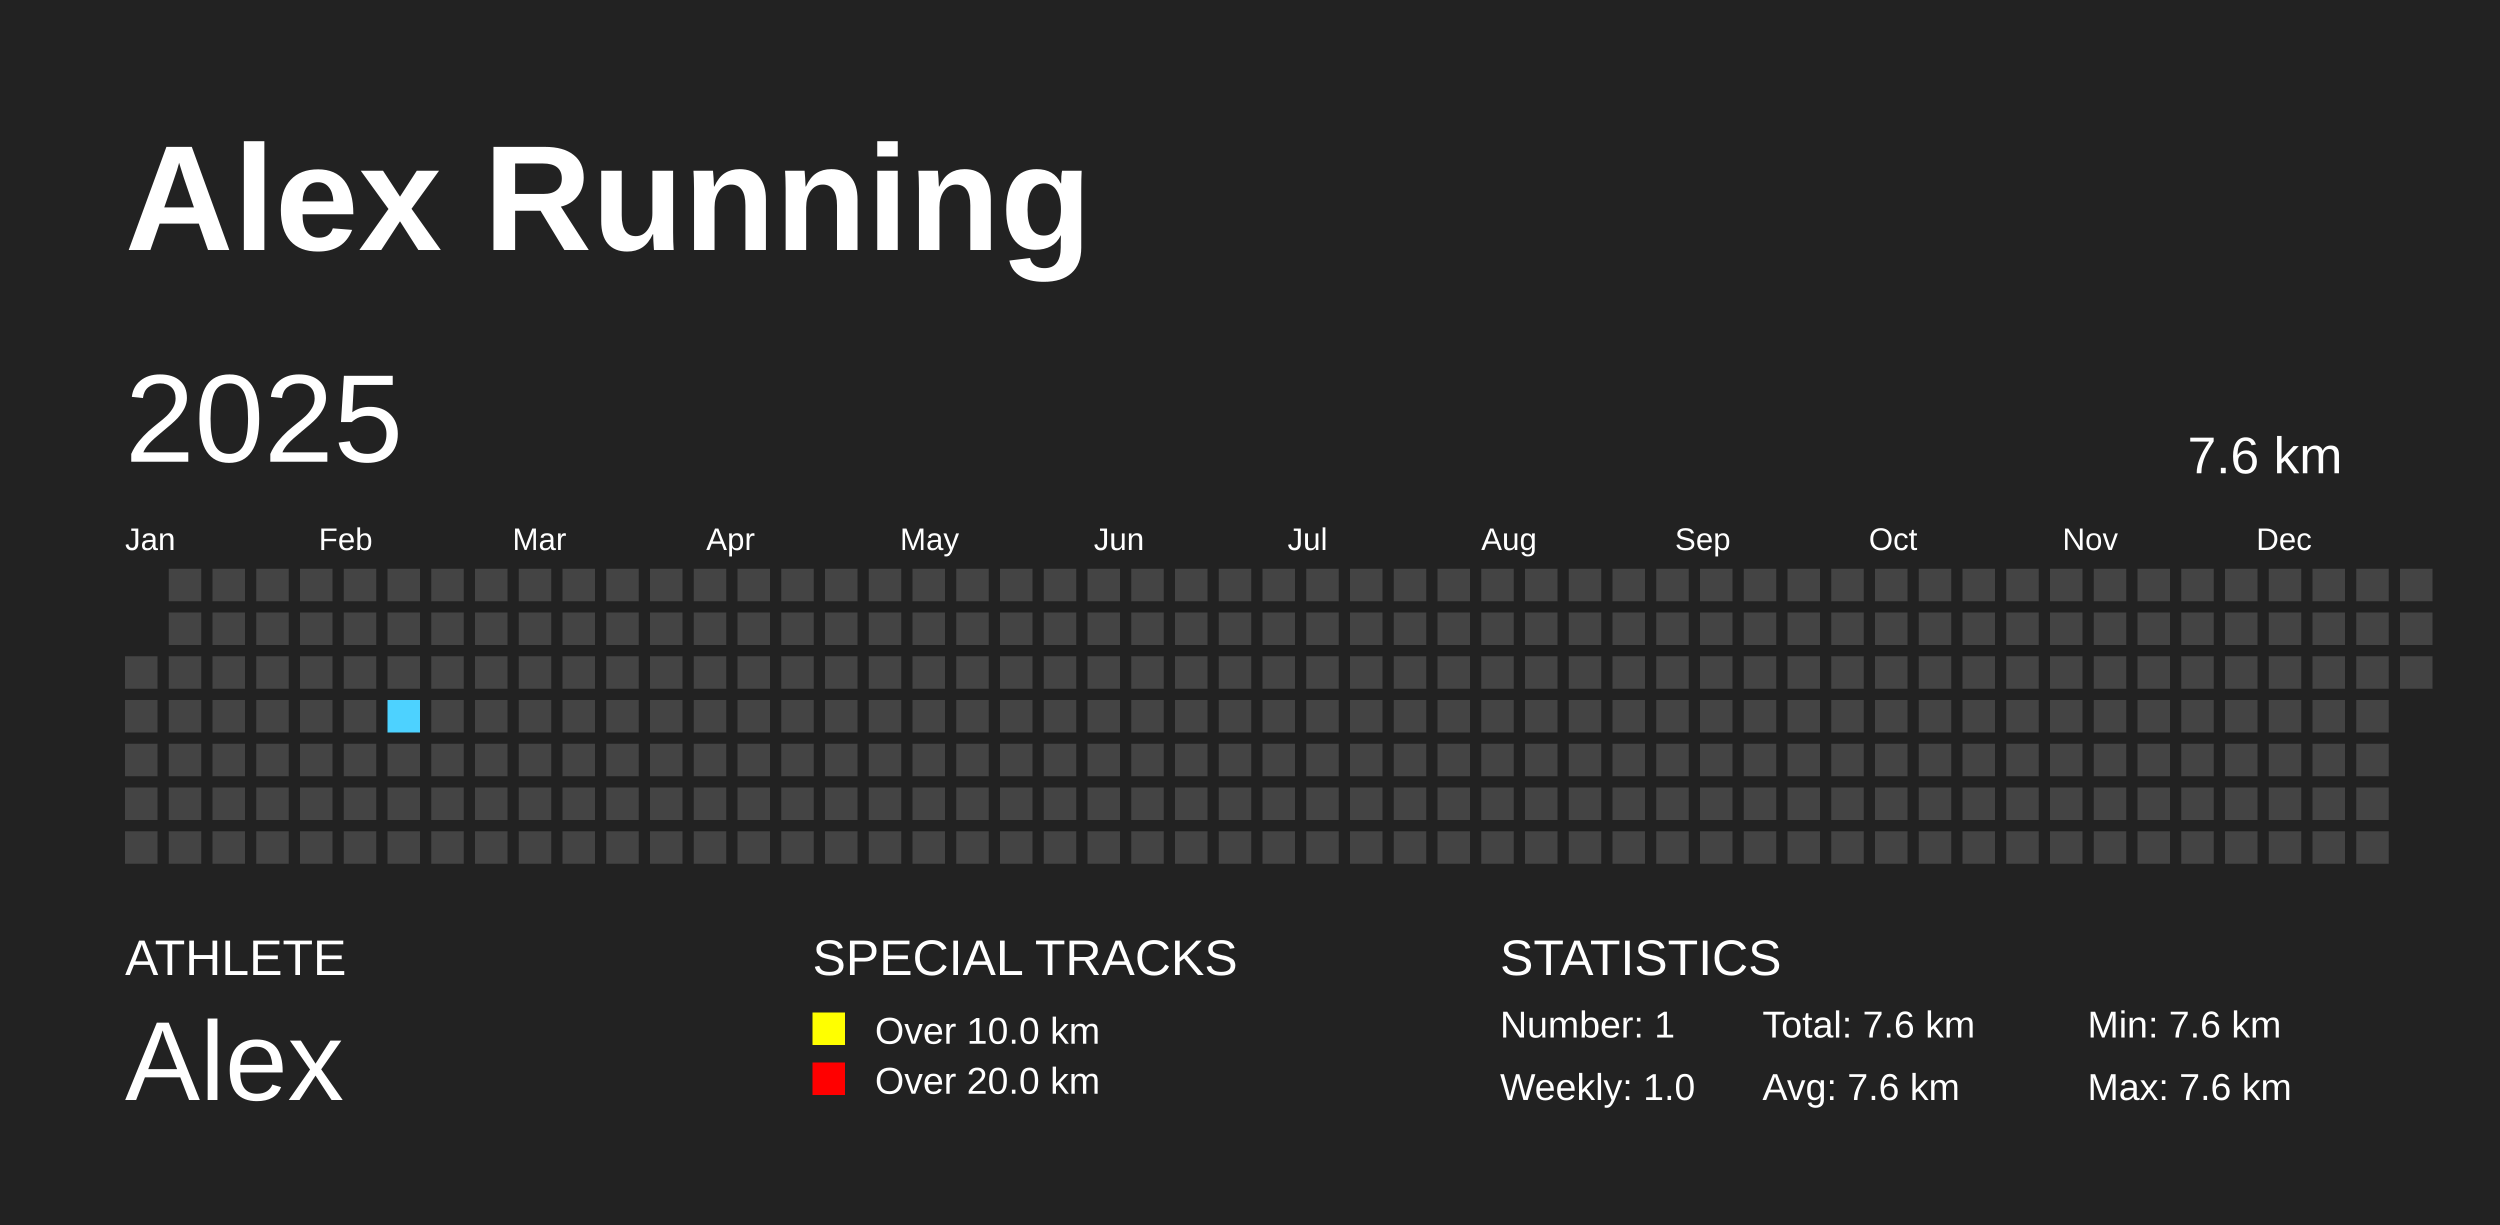
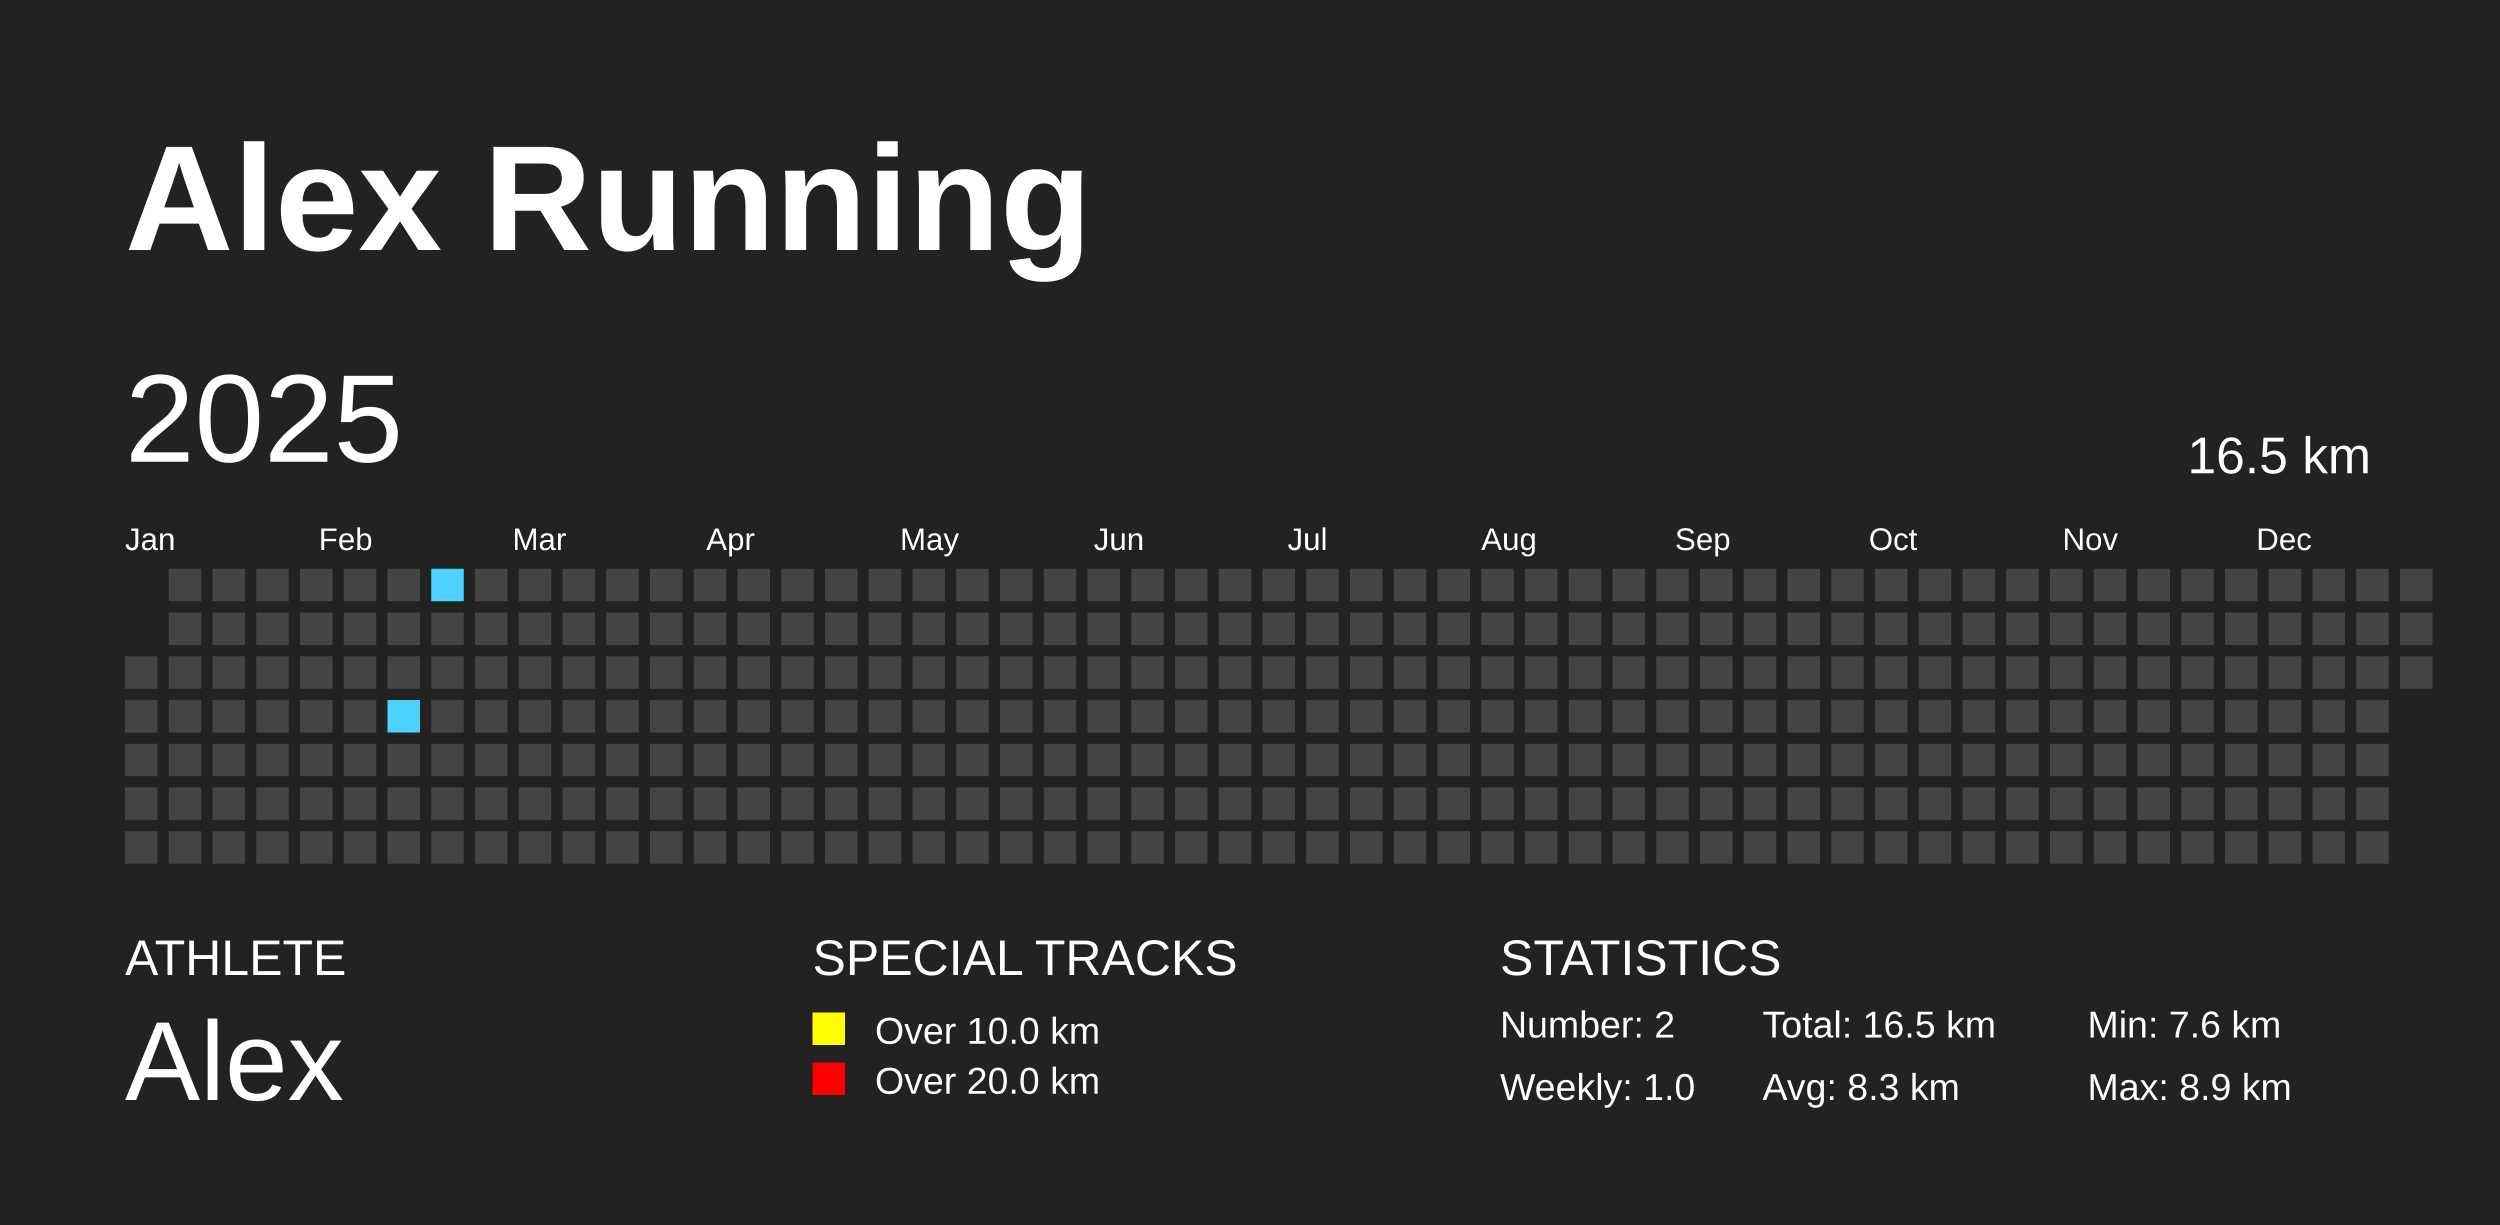
<svg xmlns="http://www.w3.org/2000/svg" baseProfile="full" height="98mm" version="1.1" viewBox="0,0,200,98" width="200mm">
  <defs />
  <rect fill="#222222" height="98" width="200" x="0" y="0" />
  <text fill="#FFFFFF" style="font-size:12px; font-family:Arial; font-weight:bold;" x="10" y="20">Alex Running</text>
  <text fill="#FFFFFF" style="font-size:4px; font-family:Arial" x="10" y="78">ATHLETE</text>
  <text fill="#FFFFFF" style="font-size:9px; font-family:Arial" x="10" y="88">Alex</text>
  <text fill="#FFFFFF" style="font-size:4px; font-family:Arial" x="65" y="78">SPECIAL TRACKS</text>
  <rect fill="yellow" height="2.6" width="2.6" x="65" y="81" />
  <text fill="#FFFFFF" style="font-size:3px; font-family:Arial" x="70" y="83.5">Over 10.0 km</text>
  <rect fill="red" height="2.6" width="2.6" x="65" y="85" />
  <text fill="#FFFFFF" style="font-size:3px; font-family:Arial" x="70" y="87.5">Over 20.0 km</text>
  <text fill="#FFFFFF" style="font-size:4px; font-family:Arial" x="120" y="78">STATISTICS</text>
-   <text fill="#FFFFFF" style="font-size:3px; font-family:Arial" x="120" y="83">Number: 1</text>
+   <text fill="#FFFFFF" style="font-size:3px; font-family:Arial" x="120" y="83">Number: 2</text>
  <text fill="#FFFFFF" style="font-size:3px; font-family:Arial" x="120" y="88">Weekly: 1.0</text>
-   <text fill="#FFFFFF" style="font-size:3px; font-family:Arial" x="141" y="83">Total: 7.6 km</text>
-   <text fill="#FFFFFF" style="font-size:3px; font-family:Arial" x="141" y="88">Avg: 7.6 km</text>
+   <text fill="#FFFFFF" style="font-size:3px; font-family:Arial" x="141" y="83">Total: 16.5 km</text>
+   <text fill="#FFFFFF" style="font-size:3px; font-family:Arial" x="141" y="88">Avg: 8.3 km</text>
  <text fill="#FFFFFF" style="font-size:3px; font-family:Arial" x="167" y="83">Min: 7.6 km</text>
-   <text fill="#FFFFFF" style="font-size:3px; font-family:Arial" x="167" y="88">Max: 7.6 km</text>
+   <text fill="#FFFFFF" style="font-size:3px; font-family:Arial" x="167" y="88">Max: 8.9 km</text>
  <text dominant-baseline="hanging" fill="#FFFFFF" style="font-size:10.0px; font-family:Arial;" x="10" y="30">2025</text>
-   <text dominant-baseline="hanging" fill="#FFFFFF" style="font-size:4.125px; font-family:Arial;" x="175" y="35">7.6 km</text>
+   <text dominant-baseline="hanging" fill="#FFFFFF" style="font-size:4.125px; font-family:Arial;" x="175" y="35">16.5 km</text>
  <text fill="#FFFFFF" style="font-size:2.5px; font-family:Arial" x="10.0" y="44">Jan</text>
  <text fill="#FFFFFF" style="font-size:2.5px; font-family:Arial" x="25.5" y="44">Feb</text>
  <text fill="#FFFFFF" style="font-size:2.5px; font-family:Arial" x="41.0" y="44">Mar</text>
  <text fill="#FFFFFF" style="font-size:2.5px; font-family:Arial" x="56.5" y="44">Apr</text>
  <text fill="#FFFFFF" style="font-size:2.5px; font-family:Arial" x="72.0" y="44">May</text>
  <text fill="#FFFFFF" style="font-size:2.5px; font-family:Arial" x="87.5" y="44">Jun</text>
  <text fill="#FFFFFF" style="font-size:2.5px; font-family:Arial" x="103.0" y="44">Jul</text>
  <text fill="#FFFFFF" style="font-size:2.5px; font-family:Arial" x="118.5" y="44">Aug</text>
  <text fill="#FFFFFF" style="font-size:2.5px; font-family:Arial" x="134.0" y="44">Sep</text>
  <text fill="#FFFFFF" style="font-size:2.5px; font-family:Arial" x="149.5" y="44">Oct</text>
  <text fill="#FFFFFF" style="font-size:2.5px; font-family:Arial" x="165.0" y="44">Nov</text>
  <text fill="#FFFFFF" style="font-size:2.5px; font-family:Arial" x="180.5" y="44">Dec</text>
  <rect fill="#444444" height="2.6" width="2.6" x="10.0" y="52.5" />
  <rect fill="#444444" height="2.6" width="2.6" x="10.0" y="56.0" />
  <rect fill="#444444" height="2.6" width="2.6" x="10.0" y="59.5" />
  <rect fill="#444444" height="2.6" width="2.6" x="10.0" y="63.0" />
  <rect fill="#444444" height="2.6" width="2.6" x="10.0" y="66.5" />
  <rect fill="#444444" height="2.6" width="2.6" x="13.5" y="45.5" />
  <rect fill="#444444" height="2.6" width="2.6" x="13.5" y="49.0" />
  <rect fill="#444444" height="2.6" width="2.6" x="13.5" y="52.5" />
  <rect fill="#444444" height="2.6" width="2.6" x="13.5" y="56.0" />
  <rect fill="#444444" height="2.6" width="2.6" x="13.5" y="59.5" />
  <rect fill="#444444" height="2.6" width="2.6" x="13.5" y="63.0" />
  <rect fill="#444444" height="2.6" width="2.6" x="13.5" y="66.5" />
  <rect fill="#444444" height="2.6" width="2.6" x="17.0" y="45.5" />
  <rect fill="#444444" height="2.6" width="2.6" x="17.0" y="49.0" />
  <rect fill="#444444" height="2.6" width="2.6" x="17.0" y="52.5" />
  <rect fill="#444444" height="2.6" width="2.6" x="17.0" y="56.0" />
  <rect fill="#444444" height="2.6" width="2.6" x="17.0" y="59.5" />
  <rect fill="#444444" height="2.6" width="2.6" x="17.0" y="63.0" />
  <rect fill="#444444" height="2.6" width="2.6" x="17.0" y="66.5" />
  <rect fill="#444444" height="2.6" width="2.6" x="20.5" y="45.5" />
  <rect fill="#444444" height="2.6" width="2.6" x="20.5" y="49.0" />
  <rect fill="#444444" height="2.6" width="2.6" x="20.5" y="52.5" />
  <rect fill="#444444" height="2.6" width="2.6" x="20.5" y="56.0" />
  <rect fill="#444444" height="2.6" width="2.6" x="20.5" y="59.5" />
  <rect fill="#444444" height="2.6" width="2.6" x="20.5" y="63.0" />
  <rect fill="#444444" height="2.6" width="2.6" x="20.5" y="66.5" />
  <rect fill="#444444" height="2.6" width="2.6" x="24.0" y="45.5" />
  <rect fill="#444444" height="2.6" width="2.6" x="24.0" y="49.0" />
  <rect fill="#444444" height="2.6" width="2.6" x="24.0" y="52.5" />
  <rect fill="#444444" height="2.6" width="2.6" x="24.0" y="56.0" />
  <rect fill="#444444" height="2.6" width="2.6" x="24.0" y="59.5" />
  <rect fill="#444444" height="2.6" width="2.6" x="24.0" y="63.0" />
  <rect fill="#444444" height="2.6" width="2.6" x="24.0" y="66.5" />
  <rect fill="#444444" height="2.6" width="2.6" x="27.5" y="45.5" />
  <rect fill="#444444" height="2.6" width="2.6" x="27.5" y="49.0" />
  <rect fill="#444444" height="2.6" width="2.6" x="27.5" y="52.5" />
  <rect fill="#444444" height="2.6" width="2.6" x="27.5" y="56.0" />
  <rect fill="#444444" height="2.6" width="2.6" x="27.5" y="59.5" />
  <rect fill="#444444" height="2.6" width="2.6" x="27.5" y="63.0" />
  <rect fill="#444444" height="2.6" width="2.6" x="27.5" y="66.5" />
  <rect fill="#444444" height="2.6" width="2.6" x="31.0" y="45.5" />
  <rect fill="#444444" height="2.6" width="2.6" x="31.0" y="49.0" />
  <rect fill="#444444" height="2.6" width="2.6" x="31.0" y="52.5" />
  <rect fill="#4DD2FF" height="2.6" width="2.6" x="31.0" y="56.0" />
  <rect fill="#444444" height="2.6" width="2.6" x="31.0" y="59.5" />
  <rect fill="#444444" height="2.6" width="2.6" x="31.0" y="63.0" />
  <rect fill="#444444" height="2.6" width="2.6" x="31.0" y="66.5" />
-   <rect fill="#444444" height="2.6" width="2.6" x="34.5" y="45.5" />
+   <rect fill="#4DD2FF" height="2.6" width="2.6" x="34.5" y="45.5" />
  <rect fill="#444444" height="2.6" width="2.6" x="34.5" y="49.0" />
  <rect fill="#444444" height="2.6" width="2.6" x="34.5" y="52.5" />
  <rect fill="#444444" height="2.6" width="2.6" x="34.5" y="56.0" />
  <rect fill="#444444" height="2.6" width="2.6" x="34.5" y="59.5" />
  <rect fill="#444444" height="2.6" width="2.6" x="34.5" y="63.0" />
  <rect fill="#444444" height="2.6" width="2.6" x="34.5" y="66.5" />
  <rect fill="#444444" height="2.6" width="2.6" x="38.0" y="45.5" />
  <rect fill="#444444" height="2.6" width="2.6" x="38.0" y="49.0" />
  <rect fill="#444444" height="2.6" width="2.6" x="38.0" y="52.5" />
  <rect fill="#444444" height="2.6" width="2.6" x="38.0" y="56.0" />
  <rect fill="#444444" height="2.6" width="2.6" x="38.0" y="59.5" />
  <rect fill="#444444" height="2.6" width="2.6" x="38.0" y="63.0" />
  <rect fill="#444444" height="2.6" width="2.6" x="38.0" y="66.5" />
  <rect fill="#444444" height="2.6" width="2.6" x="41.5" y="45.5" />
  <rect fill="#444444" height="2.6" width="2.6" x="41.5" y="49.0" />
  <rect fill="#444444" height="2.6" width="2.6" x="41.5" y="52.5" />
  <rect fill="#444444" height="2.6" width="2.6" x="41.5" y="56.0" />
  <rect fill="#444444" height="2.6" width="2.6" x="41.5" y="59.5" />
  <rect fill="#444444" height="2.6" width="2.6" x="41.5" y="63.0" />
  <rect fill="#444444" height="2.6" width="2.6" x="41.5" y="66.5" />
  <rect fill="#444444" height="2.6" width="2.6" x="45.0" y="45.5" />
  <rect fill="#444444" height="2.6" width="2.6" x="45.0" y="49.0" />
  <rect fill="#444444" height="2.6" width="2.6" x="45.0" y="52.5" />
  <rect fill="#444444" height="2.6" width="2.6" x="45.0" y="56.0" />
  <rect fill="#444444" height="2.6" width="2.6" x="45.0" y="59.5" />
  <rect fill="#444444" height="2.6" width="2.6" x="45.0" y="63.0" />
  <rect fill="#444444" height="2.6" width="2.6" x="45.0" y="66.5" />
  <rect fill="#444444" height="2.6" width="2.6" x="48.5" y="45.5" />
  <rect fill="#444444" height="2.6" width="2.6" x="48.5" y="49.0" />
  <rect fill="#444444" height="2.6" width="2.6" x="48.5" y="52.5" />
  <rect fill="#444444" height="2.6" width="2.6" x="48.5" y="56.0" />
  <rect fill="#444444" height="2.6" width="2.6" x="48.5" y="59.5" />
  <rect fill="#444444" height="2.6" width="2.6" x="48.5" y="63.0" />
  <rect fill="#444444" height="2.6" width="2.6" x="48.5" y="66.5" />
  <rect fill="#444444" height="2.6" width="2.6" x="52.0" y="45.5" />
  <rect fill="#444444" height="2.6" width="2.6" x="52.0" y="49.0" />
  <rect fill="#444444" height="2.6" width="2.6" x="52.0" y="52.5" />
  <rect fill="#444444" height="2.6" width="2.6" x="52.0" y="56.0" />
  <rect fill="#444444" height="2.6" width="2.6" x="52.0" y="59.5" />
  <rect fill="#444444" height="2.6" width="2.6" x="52.0" y="63.0" />
  <rect fill="#444444" height="2.6" width="2.6" x="52.0" y="66.5" />
  <rect fill="#444444" height="2.6" width="2.6" x="55.5" y="45.5" />
  <rect fill="#444444" height="2.6" width="2.6" x="55.5" y="49.0" />
  <rect fill="#444444" height="2.6" width="2.6" x="55.5" y="52.5" />
  <rect fill="#444444" height="2.6" width="2.6" x="55.5" y="56.0" />
  <rect fill="#444444" height="2.6" width="2.6" x="55.5" y="59.5" />
  <rect fill="#444444" height="2.6" width="2.6" x="55.5" y="63.0" />
  <rect fill="#444444" height="2.6" width="2.6" x="55.5" y="66.5" />
  <rect fill="#444444" height="2.6" width="2.6" x="59.0" y="45.5" />
  <rect fill="#444444" height="2.6" width="2.6" x="59.0" y="49.0" />
  <rect fill="#444444" height="2.6" width="2.6" x="59.0" y="52.5" />
  <rect fill="#444444" height="2.6" width="2.6" x="59.0" y="56.0" />
  <rect fill="#444444" height="2.6" width="2.6" x="59.0" y="59.5" />
  <rect fill="#444444" height="2.6" width="2.6" x="59.0" y="63.0" />
  <rect fill="#444444" height="2.6" width="2.6" x="59.0" y="66.5" />
  <rect fill="#444444" height="2.6" width="2.6" x="62.5" y="45.5" />
  <rect fill="#444444" height="2.6" width="2.6" x="62.5" y="49.0" />
  <rect fill="#444444" height="2.6" width="2.6" x="62.5" y="52.5" />
  <rect fill="#444444" height="2.6" width="2.6" x="62.5" y="56.0" />
  <rect fill="#444444" height="2.6" width="2.6" x="62.5" y="59.5" />
  <rect fill="#444444" height="2.6" width="2.6" x="62.5" y="63.0" />
  <rect fill="#444444" height="2.6" width="2.6" x="62.5" y="66.5" />
  <rect fill="#444444" height="2.6" width="2.6" x="66.0" y="45.5" />
  <rect fill="#444444" height="2.6" width="2.6" x="66.0" y="49.0" />
  <rect fill="#444444" height="2.6" width="2.6" x="66.0" y="52.5" />
  <rect fill="#444444" height="2.6" width="2.6" x="66.0" y="56.0" />
  <rect fill="#444444" height="2.6" width="2.6" x="66.0" y="59.5" />
  <rect fill="#444444" height="2.6" width="2.6" x="66.0" y="63.0" />
  <rect fill="#444444" height="2.6" width="2.6" x="66.0" y="66.5" />
  <rect fill="#444444" height="2.6" width="2.6" x="69.5" y="45.5" />
  <rect fill="#444444" height="2.6" width="2.6" x="69.5" y="49.0" />
  <rect fill="#444444" height="2.6" width="2.6" x="69.5" y="52.5" />
  <rect fill="#444444" height="2.6" width="2.6" x="69.5" y="56.0" />
  <rect fill="#444444" height="2.6" width="2.6" x="69.5" y="59.5" />
  <rect fill="#444444" height="2.6" width="2.6" x="69.5" y="63.0" />
  <rect fill="#444444" height="2.6" width="2.6" x="69.5" y="66.5" />
  <rect fill="#444444" height="2.6" width="2.6" x="73.0" y="45.5" />
  <rect fill="#444444" height="2.6" width="2.6" x="73.0" y="49.0" />
  <rect fill="#444444" height="2.6" width="2.6" x="73.0" y="52.5" />
  <rect fill="#444444" height="2.6" width="2.6" x="73.0" y="56.0" />
  <rect fill="#444444" height="2.6" width="2.6" x="73.0" y="59.5" />
  <rect fill="#444444" height="2.6" width="2.6" x="73.0" y="63.0" />
  <rect fill="#444444" height="2.6" width="2.6" x="73.0" y="66.5" />
  <rect fill="#444444" height="2.6" width="2.6" x="76.5" y="45.5" />
  <rect fill="#444444" height="2.6" width="2.6" x="76.5" y="49.0" />
  <rect fill="#444444" height="2.6" width="2.6" x="76.5" y="52.5" />
  <rect fill="#444444" height="2.6" width="2.6" x="76.5" y="56.0" />
  <rect fill="#444444" height="2.6" width="2.6" x="76.5" y="59.5" />
  <rect fill="#444444" height="2.6" width="2.6" x="76.5" y="63.0" />
  <rect fill="#444444" height="2.6" width="2.6" x="76.5" y="66.5" />
  <rect fill="#444444" height="2.6" width="2.6" x="80.0" y="45.5" />
  <rect fill="#444444" height="2.6" width="2.6" x="80.0" y="49.0" />
  <rect fill="#444444" height="2.6" width="2.6" x="80.0" y="52.5" />
  <rect fill="#444444" height="2.6" width="2.6" x="80.0" y="56.0" />
  <rect fill="#444444" height="2.6" width="2.6" x="80.0" y="59.5" />
  <rect fill="#444444" height="2.6" width="2.6" x="80.0" y="63.0" />
  <rect fill="#444444" height="2.6" width="2.6" x="80.0" y="66.5" />
  <rect fill="#444444" height="2.6" width="2.6" x="83.5" y="45.5" />
  <rect fill="#444444" height="2.6" width="2.6" x="83.5" y="49.0" />
  <rect fill="#444444" height="2.6" width="2.6" x="83.5" y="52.5" />
  <rect fill="#444444" height="2.6" width="2.6" x="83.5" y="56.0" />
  <rect fill="#444444" height="2.6" width="2.6" x="83.5" y="59.5" />
  <rect fill="#444444" height="2.6" width="2.6" x="83.5" y="63.0" />
  <rect fill="#444444" height="2.6" width="2.6" x="83.5" y="66.5" />
  <rect fill="#444444" height="2.6" width="2.6" x="87.0" y="45.5" />
  <rect fill="#444444" height="2.6" width="2.6" x="87.0" y="49.0" />
  <rect fill="#444444" height="2.6" width="2.6" x="87.0" y="52.5" />
  <rect fill="#444444" height="2.6" width="2.6" x="87.0" y="56.0" />
  <rect fill="#444444" height="2.6" width="2.6" x="87.0" y="59.5" />
  <rect fill="#444444" height="2.6" width="2.6" x="87.0" y="63.0" />
  <rect fill="#444444" height="2.6" width="2.6" x="87.0" y="66.5" />
  <rect fill="#444444" height="2.6" width="2.6" x="90.5" y="45.5" />
  <rect fill="#444444" height="2.6" width="2.6" x="90.5" y="49.0" />
  <rect fill="#444444" height="2.6" width="2.6" x="90.5" y="52.5" />
  <rect fill="#444444" height="2.6" width="2.6" x="90.5" y="56.0" />
  <rect fill="#444444" height="2.6" width="2.6" x="90.5" y="59.5" />
  <rect fill="#444444" height="2.6" width="2.6" x="90.5" y="63.0" />
  <rect fill="#444444" height="2.6" width="2.6" x="90.5" y="66.5" />
  <rect fill="#444444" height="2.6" width="2.6" x="94.0" y="45.5" />
  <rect fill="#444444" height="2.6" width="2.6" x="94.0" y="49.0" />
  <rect fill="#444444" height="2.6" width="2.6" x="94.0" y="52.5" />
  <rect fill="#444444" height="2.6" width="2.6" x="94.0" y="56.0" />
  <rect fill="#444444" height="2.6" width="2.6" x="94.0" y="59.5" />
  <rect fill="#444444" height="2.6" width="2.6" x="94.0" y="63.0" />
  <rect fill="#444444" height="2.6" width="2.6" x="94.0" y="66.5" />
  <rect fill="#444444" height="2.6" width="2.6" x="97.5" y="45.5" />
  <rect fill="#444444" height="2.6" width="2.6" x="97.5" y="49.0" />
  <rect fill="#444444" height="2.6" width="2.6" x="97.5" y="52.5" />
  <rect fill="#444444" height="2.6" width="2.6" x="97.5" y="56.0" />
  <rect fill="#444444" height="2.6" width="2.6" x="97.5" y="59.5" />
  <rect fill="#444444" height="2.6" width="2.6" x="97.5" y="63.0" />
  <rect fill="#444444" height="2.6" width="2.6" x="97.5" y="66.5" />
  <rect fill="#444444" height="2.6" width="2.6" x="101.0" y="45.5" />
  <rect fill="#444444" height="2.6" width="2.6" x="101.0" y="49.0" />
  <rect fill="#444444" height="2.6" width="2.6" x="101.0" y="52.5" />
  <rect fill="#444444" height="2.6" width="2.6" x="101.0" y="56.0" />
  <rect fill="#444444" height="2.6" width="2.6" x="101.0" y="59.5" />
  <rect fill="#444444" height="2.6" width="2.6" x="101.0" y="63.0" />
  <rect fill="#444444" height="2.6" width="2.6" x="101.0" y="66.5" />
  <rect fill="#444444" height="2.6" width="2.6" x="104.5" y="45.5" />
  <rect fill="#444444" height="2.6" width="2.6" x="104.5" y="49.0" />
  <rect fill="#444444" height="2.6" width="2.6" x="104.5" y="52.5" />
  <rect fill="#444444" height="2.6" width="2.6" x="104.5" y="56.0" />
  <rect fill="#444444" height="2.6" width="2.6" x="104.5" y="59.5" />
  <rect fill="#444444" height="2.6" width="2.6" x="104.5" y="63.0" />
  <rect fill="#444444" height="2.6" width="2.6" x="104.5" y="66.5" />
  <rect fill="#444444" height="2.6" width="2.6" x="108.0" y="45.5" />
  <rect fill="#444444" height="2.6" width="2.6" x="108.0" y="49.0" />
  <rect fill="#444444" height="2.6" width="2.6" x="108.0" y="52.5" />
  <rect fill="#444444" height="2.6" width="2.6" x="108.0" y="56.0" />
  <rect fill="#444444" height="2.6" width="2.6" x="108.0" y="59.5" />
  <rect fill="#444444" height="2.6" width="2.6" x="108.0" y="63.0" />
  <rect fill="#444444" height="2.6" width="2.6" x="108.0" y="66.5" />
  <rect fill="#444444" height="2.6" width="2.6" x="111.5" y="45.5" />
  <rect fill="#444444" height="2.6" width="2.6" x="111.5" y="49.0" />
  <rect fill="#444444" height="2.6" width="2.6" x="111.5" y="52.5" />
  <rect fill="#444444" height="2.6" width="2.6" x="111.5" y="56.0" />
  <rect fill="#444444" height="2.6" width="2.6" x="111.5" y="59.5" />
  <rect fill="#444444" height="2.6" width="2.6" x="111.5" y="63.0" />
  <rect fill="#444444" height="2.6" width="2.6" x="111.5" y="66.5" />
  <rect fill="#444444" height="2.6" width="2.6" x="115.0" y="45.5" />
  <rect fill="#444444" height="2.6" width="2.6" x="115.0" y="49.0" />
  <rect fill="#444444" height="2.6" width="2.6" x="115.0" y="52.5" />
  <rect fill="#444444" height="2.6" width="2.6" x="115.0" y="56.0" />
  <rect fill="#444444" height="2.6" width="2.6" x="115.0" y="59.5" />
  <rect fill="#444444" height="2.6" width="2.6" x="115.0" y="63.0" />
  <rect fill="#444444" height="2.6" width="2.6" x="115.0" y="66.5" />
  <rect fill="#444444" height="2.6" width="2.6" x="118.5" y="45.5" />
  <rect fill="#444444" height="2.6" width="2.6" x="118.5" y="49.0" />
  <rect fill="#444444" height="2.6" width="2.6" x="118.5" y="52.5" />
  <rect fill="#444444" height="2.6" width="2.6" x="118.5" y="56.0" />
  <rect fill="#444444" height="2.6" width="2.6" x="118.5" y="59.5" />
  <rect fill="#444444" height="2.6" width="2.6" x="118.5" y="63.0" />
  <rect fill="#444444" height="2.6" width="2.6" x="118.5" y="66.5" />
  <rect fill="#444444" height="2.6" width="2.6" x="122.0" y="45.5" />
  <rect fill="#444444" height="2.6" width="2.6" x="122.0" y="49.0" />
  <rect fill="#444444" height="2.6" width="2.6" x="122.0" y="52.5" />
  <rect fill="#444444" height="2.6" width="2.6" x="122.0" y="56.0" />
  <rect fill="#444444" height="2.6" width="2.6" x="122.0" y="59.5" />
  <rect fill="#444444" height="2.6" width="2.6" x="122.0" y="63.0" />
  <rect fill="#444444" height="2.6" width="2.6" x="122.0" y="66.5" />
  <rect fill="#444444" height="2.6" width="2.6" x="125.5" y="45.5" />
  <rect fill="#444444" height="2.6" width="2.6" x="125.5" y="49.0" />
  <rect fill="#444444" height="2.6" width="2.6" x="125.5" y="52.5" />
  <rect fill="#444444" height="2.6" width="2.6" x="125.5" y="56.0" />
  <rect fill="#444444" height="2.6" width="2.6" x="125.5" y="59.5" />
  <rect fill="#444444" height="2.6" width="2.6" x="125.5" y="63.0" />
  <rect fill="#444444" height="2.6" width="2.6" x="125.5" y="66.5" />
  <rect fill="#444444" height="2.6" width="2.6" x="129.0" y="45.5" />
  <rect fill="#444444" height="2.6" width="2.6" x="129.0" y="49.0" />
  <rect fill="#444444" height="2.6" width="2.6" x="129.0" y="52.5" />
  <rect fill="#444444" height="2.6" width="2.6" x="129.0" y="56.0" />
  <rect fill="#444444" height="2.6" width="2.6" x="129.0" y="59.5" />
  <rect fill="#444444" height="2.6" width="2.6" x="129.0" y="63.0" />
  <rect fill="#444444" height="2.6" width="2.6" x="129.0" y="66.5" />
  <rect fill="#444444" height="2.6" width="2.6" x="132.5" y="45.5" />
  <rect fill="#444444" height="2.6" width="2.6" x="132.5" y="49.0" />
  <rect fill="#444444" height="2.6" width="2.6" x="132.5" y="52.5" />
  <rect fill="#444444" height="2.6" width="2.6" x="132.5" y="56.0" />
  <rect fill="#444444" height="2.6" width="2.6" x="132.5" y="59.5" />
  <rect fill="#444444" height="2.6" width="2.6" x="132.5" y="63.0" />
  <rect fill="#444444" height="2.6" width="2.6" x="132.5" y="66.5" />
  <rect fill="#444444" height="2.6" width="2.6" x="136.0" y="45.5" />
  <rect fill="#444444" height="2.6" width="2.6" x="136.0" y="49.0" />
  <rect fill="#444444" height="2.6" width="2.6" x="136.0" y="52.5" />
  <rect fill="#444444" height="2.6" width="2.6" x="136.0" y="56.0" />
  <rect fill="#444444" height="2.6" width="2.6" x="136.0" y="59.5" />
  <rect fill="#444444" height="2.6" width="2.6" x="136.0" y="63.0" />
  <rect fill="#444444" height="2.6" width="2.6" x="136.0" y="66.5" />
  <rect fill="#444444" height="2.6" width="2.6" x="139.5" y="45.5" />
  <rect fill="#444444" height="2.6" width="2.6" x="139.5" y="49.0" />
  <rect fill="#444444" height="2.6" width="2.6" x="139.5" y="52.5" />
  <rect fill="#444444" height="2.6" width="2.6" x="139.5" y="56.0" />
  <rect fill="#444444" height="2.6" width="2.6" x="139.5" y="59.5" />
  <rect fill="#444444" height="2.6" width="2.6" x="139.5" y="63.0" />
  <rect fill="#444444" height="2.6" width="2.6" x="139.5" y="66.5" />
  <rect fill="#444444" height="2.6" width="2.6" x="143.0" y="45.5" />
  <rect fill="#444444" height="2.6" width="2.6" x="143.0" y="49.0" />
  <rect fill="#444444" height="2.6" width="2.6" x="143.0" y="52.5" />
  <rect fill="#444444" height="2.6" width="2.6" x="143.0" y="56.0" />
  <rect fill="#444444" height="2.6" width="2.6" x="143.0" y="59.5" />
  <rect fill="#444444" height="2.6" width="2.6" x="143.0" y="63.0" />
  <rect fill="#444444" height="2.6" width="2.6" x="143.0" y="66.5" />
  <rect fill="#444444" height="2.6" width="2.6" x="146.5" y="45.5" />
  <rect fill="#444444" height="2.6" width="2.6" x="146.5" y="49.0" />
  <rect fill="#444444" height="2.6" width="2.6" x="146.5" y="52.5" />
  <rect fill="#444444" height="2.6" width="2.6" x="146.5" y="56.0" />
  <rect fill="#444444" height="2.6" width="2.6" x="146.5" y="59.5" />
  <rect fill="#444444" height="2.6" width="2.6" x="146.5" y="63.0" />
  <rect fill="#444444" height="2.6" width="2.6" x="146.5" y="66.5" />
  <rect fill="#444444" height="2.6" width="2.6" x="150.0" y="45.5" />
  <rect fill="#444444" height="2.6" width="2.6" x="150.0" y="49.0" />
  <rect fill="#444444" height="2.6" width="2.6" x="150.0" y="52.5" />
  <rect fill="#444444" height="2.6" width="2.6" x="150.0" y="56.0" />
  <rect fill="#444444" height="2.6" width="2.6" x="150.0" y="59.5" />
  <rect fill="#444444" height="2.6" width="2.6" x="150.0" y="63.0" />
  <rect fill="#444444" height="2.6" width="2.6" x="150.0" y="66.5" />
  <rect fill="#444444" height="2.6" width="2.6" x="153.5" y="45.5" />
  <rect fill="#444444" height="2.6" width="2.6" x="153.5" y="49.0" />
  <rect fill="#444444" height="2.6" width="2.6" x="153.5" y="52.5" />
  <rect fill="#444444" height="2.6" width="2.6" x="153.5" y="56.0" />
  <rect fill="#444444" height="2.6" width="2.6" x="153.5" y="59.5" />
  <rect fill="#444444" height="2.6" width="2.6" x="153.5" y="63.0" />
  <rect fill="#444444" height="2.6" width="2.6" x="153.5" y="66.5" />
  <rect fill="#444444" height="2.6" width="2.6" x="157.0" y="45.5" />
  <rect fill="#444444" height="2.6" width="2.6" x="157.0" y="49.0" />
  <rect fill="#444444" height="2.6" width="2.6" x="157.0" y="52.5" />
  <rect fill="#444444" height="2.6" width="2.6" x="157.0" y="56.0" />
  <rect fill="#444444" height="2.6" width="2.6" x="157.0" y="59.5" />
  <rect fill="#444444" height="2.6" width="2.6" x="157.0" y="63.0" />
  <rect fill="#444444" height="2.6" width="2.6" x="157.0" y="66.5" />
  <rect fill="#444444" height="2.6" width="2.6" x="160.5" y="45.5" />
  <rect fill="#444444" height="2.6" width="2.6" x="160.5" y="49.0" />
  <rect fill="#444444" height="2.6" width="2.6" x="160.5" y="52.5" />
  <rect fill="#444444" height="2.6" width="2.6" x="160.5" y="56.0" />
  <rect fill="#444444" height="2.6" width="2.6" x="160.5" y="59.5" />
  <rect fill="#444444" height="2.6" width="2.6" x="160.5" y="63.0" />
  <rect fill="#444444" height="2.6" width="2.6" x="160.5" y="66.5" />
  <rect fill="#444444" height="2.6" width="2.6" x="164.0" y="45.5" />
  <rect fill="#444444" height="2.6" width="2.6" x="164.0" y="49.0" />
  <rect fill="#444444" height="2.6" width="2.6" x="164.0" y="52.5" />
  <rect fill="#444444" height="2.6" width="2.6" x="164.0" y="56.0" />
  <rect fill="#444444" height="2.6" width="2.6" x="164.0" y="59.5" />
  <rect fill="#444444" height="2.6" width="2.6" x="164.0" y="63.0" />
  <rect fill="#444444" height="2.6" width="2.6" x="164.0" y="66.5" />
  <rect fill="#444444" height="2.6" width="2.6" x="167.5" y="45.5" />
  <rect fill="#444444" height="2.6" width="2.6" x="167.5" y="49.0" />
  <rect fill="#444444" height="2.6" width="2.6" x="167.5" y="52.5" />
  <rect fill="#444444" height="2.6" width="2.6" x="167.5" y="56.0" />
  <rect fill="#444444" height="2.6" width="2.6" x="167.5" y="59.5" />
  <rect fill="#444444" height="2.6" width="2.6" x="167.5" y="63.0" />
  <rect fill="#444444" height="2.6" width="2.6" x="167.5" y="66.5" />
  <rect fill="#444444" height="2.6" width="2.6" x="171.0" y="45.5" />
  <rect fill="#444444" height="2.6" width="2.6" x="171.0" y="49.0" />
  <rect fill="#444444" height="2.6" width="2.6" x="171.0" y="52.5" />
  <rect fill="#444444" height="2.6" width="2.6" x="171.0" y="56.0" />
  <rect fill="#444444" height="2.6" width="2.6" x="171.0" y="59.5" />
  <rect fill="#444444" height="2.6" width="2.6" x="171.0" y="63.0" />
  <rect fill="#444444" height="2.6" width="2.6" x="171.0" y="66.5" />
  <rect fill="#444444" height="2.6" width="2.6" x="174.5" y="45.5" />
  <rect fill="#444444" height="2.6" width="2.6" x="174.5" y="49.0" />
  <rect fill="#444444" height="2.6" width="2.6" x="174.5" y="52.5" />
  <rect fill="#444444" height="2.6" width="2.6" x="174.5" y="56.0" />
  <rect fill="#444444" height="2.6" width="2.6" x="174.5" y="59.5" />
  <rect fill="#444444" height="2.6" width="2.6" x="174.5" y="63.0" />
  <rect fill="#444444" height="2.6" width="2.6" x="174.5" y="66.5" />
  <rect fill="#444444" height="2.6" width="2.6" x="178.0" y="45.5" />
  <rect fill="#444444" height="2.6" width="2.6" x="178.0" y="49.0" />
  <rect fill="#444444" height="2.6" width="2.6" x="178.0" y="52.5" />
  <rect fill="#444444" height="2.6" width="2.6" x="178.0" y="56.0" />
  <rect fill="#444444" height="2.6" width="2.6" x="178.0" y="59.5" />
  <rect fill="#444444" height="2.6" width="2.6" x="178.0" y="63.0" />
  <rect fill="#444444" height="2.6" width="2.6" x="178.0" y="66.5" />
  <rect fill="#444444" height="2.6" width="2.6" x="181.5" y="45.5" />
  <rect fill="#444444" height="2.6" width="2.6" x="181.5" y="49.0" />
  <rect fill="#444444" height="2.6" width="2.6" x="181.5" y="52.5" />
  <rect fill="#444444" height="2.6" width="2.6" x="181.5" y="56.0" />
  <rect fill="#444444" height="2.6" width="2.6" x="181.5" y="59.5" />
  <rect fill="#444444" height="2.6" width="2.6" x="181.5" y="63.0" />
  <rect fill="#444444" height="2.6" width="2.6" x="181.5" y="66.5" />
  <rect fill="#444444" height="2.6" width="2.6" x="185.0" y="45.5" />
  <rect fill="#444444" height="2.6" width="2.6" x="185.0" y="49.0" />
  <rect fill="#444444" height="2.6" width="2.6" x="185.0" y="52.5" />
  <rect fill="#444444" height="2.6" width="2.6" x="185.0" y="56.0" />
  <rect fill="#444444" height="2.6" width="2.6" x="185.0" y="59.5" />
  <rect fill="#444444" height="2.6" width="2.6" x="185.0" y="63.0" />
  <rect fill="#444444" height="2.6" width="2.6" x="185.0" y="66.5" />
  <rect fill="#444444" height="2.6" width="2.6" x="188.5" y="45.5" />
  <rect fill="#444444" height="2.6" width="2.6" x="188.5" y="49.0" />
  <rect fill="#444444" height="2.6" width="2.6" x="188.5" y="52.5" />
  <rect fill="#444444" height="2.6" width="2.6" x="188.5" y="56.0" />
  <rect fill="#444444" height="2.6" width="2.6" x="188.5" y="59.5" />
  <rect fill="#444444" height="2.6" width="2.6" x="188.5" y="63.0" />
  <rect fill="#444444" height="2.6" width="2.6" x="188.5" y="66.5" />
  <rect fill="#444444" height="2.6" width="2.6" x="192.0" y="45.5" />
  <rect fill="#444444" height="2.6" width="2.6" x="192.0" y="49.0" />
  <rect fill="#444444" height="2.6" width="2.6" x="192.0" y="52.5" />
</svg>
